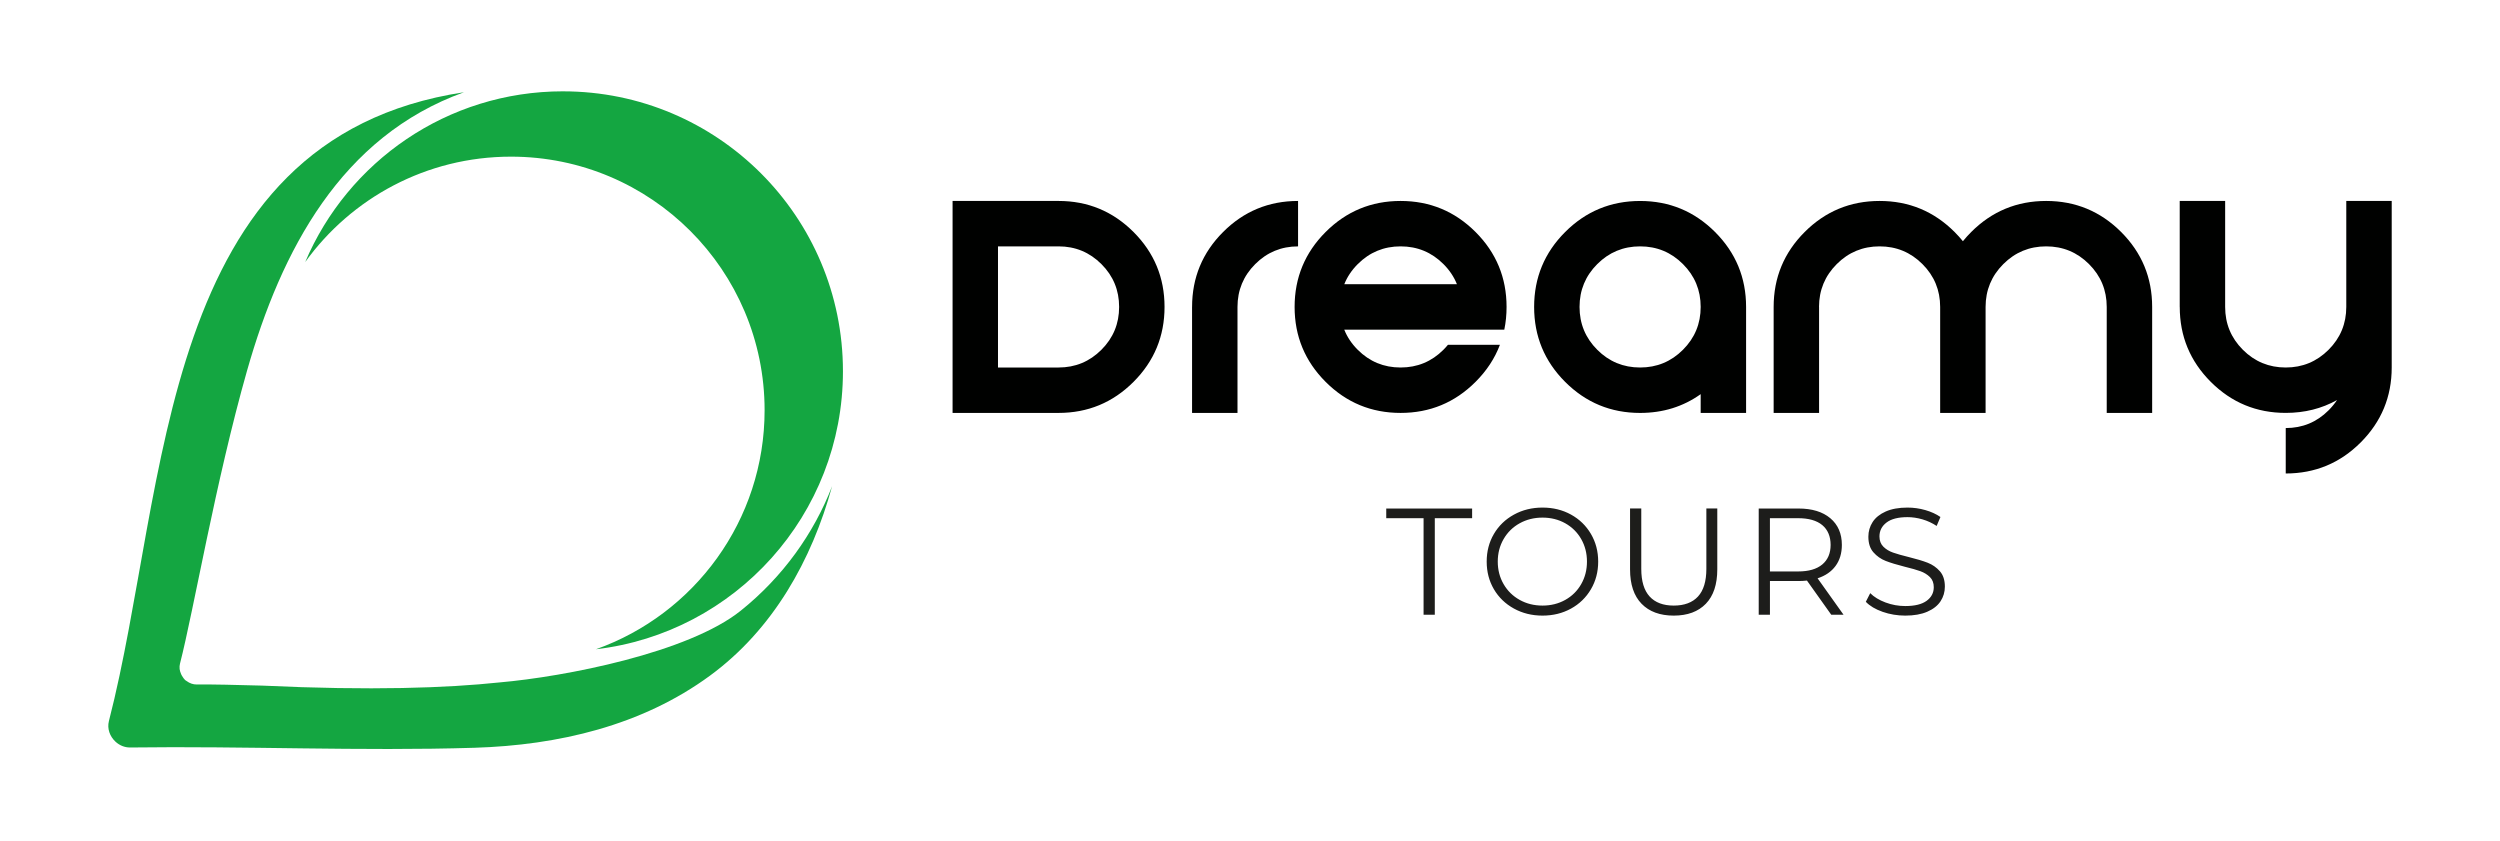
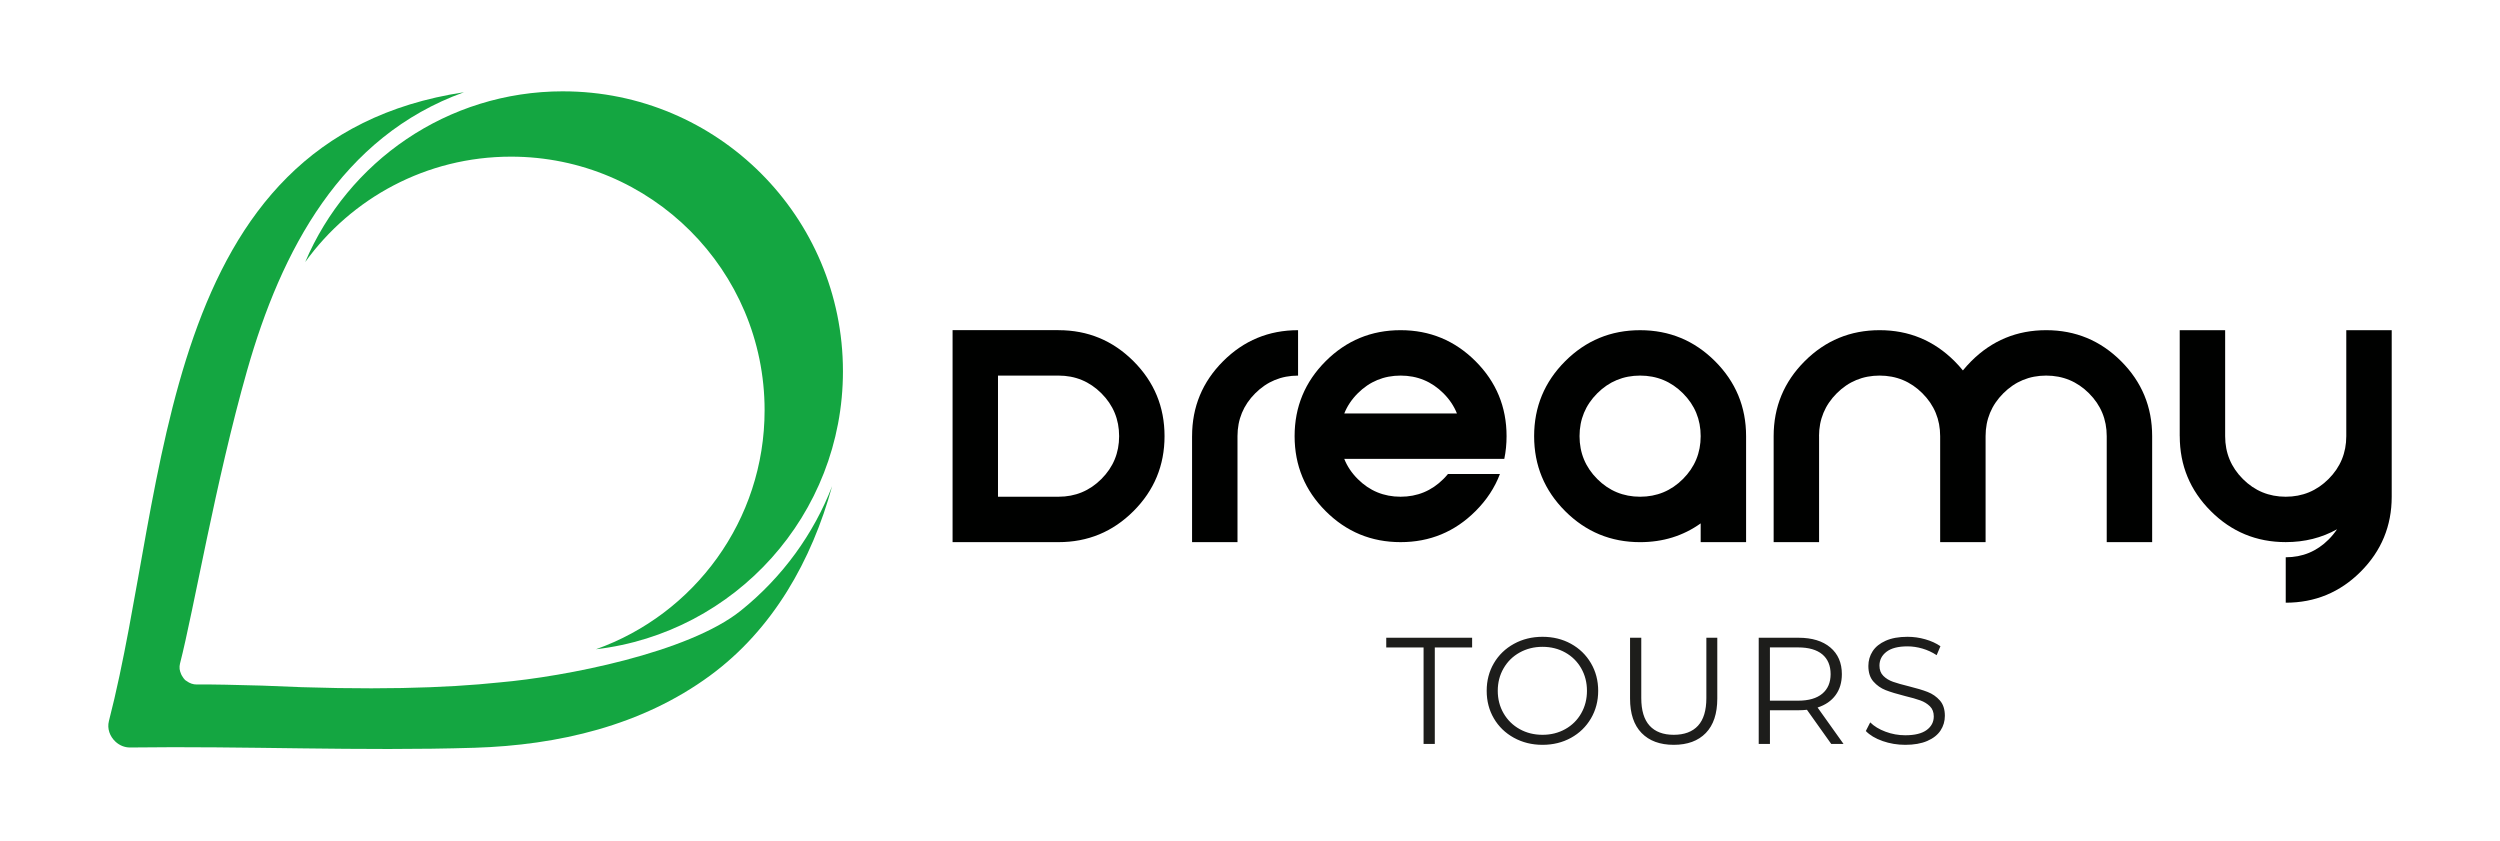
<svg xmlns="http://www.w3.org/2000/svg" id="Capa_1" version="1.1" viewBox="0 0 1354.27 455.23">
  <defs>
    <style>.st0{fill:#1d1d1b}.st3{fill:#000100}</style>
  </defs>
  <path d="M304.99 49.48c83.75 0 151.64 67.89 151.64 151.64 0 77.71-58.46 141.76-133.8 150.59 53.23-18.92 91.36-69.74 91.36-129.47 0-75.87-61.51-137.38-137.38-137.38-45.9 0-86.54 22.51-111.48 57.09 23.05-54.35 76.91-92.48 139.66-92.48" style="fill:#14a641;fill-rule:evenodd" />
  <path d="M97.52 359.42c7.36-28.58 19.27-98.75 36.3-158.61 18.56-65.24 50.97-126.88 117.51-150.84C84.74 75.22 91.61 264.04 59 390.59c-1.08 4.18.56 8.41 3.57 11.19 2.11 1.95 4.9 3.18 7.93 3.14 62.16-.85 124.5 2.07 186.6.15 45.22-1.4 90.56-11.93 127.53-39.08 34.06-25 55.1-62.42 66.14-102.64-9.96 25.75-26.71 49.17-49.48 67.45-28.42 22.8-95.27 35.79-130.76 38.88-28.26 2.99-69.35 4.51-128.51 1.72-14.52-.39-26.73-.72-35.38-.6-2.04.03-3.94-.68-5.5-1.84-.29-.19-.58-.38-.86-.57-.23-.25-.53-.58-.84-.99-.77-1.02-1.19-1.91-1.32-2.2-.46-1.03-.7-2-.82-2.79v-.08c-.09-.94-.04-1.92.21-2.89" style="fill:#14a641" />
-   <path d="M573.43 108.86c15.86 0 29.39 5.61 40.6 16.81 11.21 11.21 16.81 24.74 16.81 40.6s-5.61 29.39-16.81 40.6c-11.21 11.21-24.74 16.81-40.6 16.81h-57.41V108.85h57.41Zm-32.81 90.22h32.81c9.08 0 16.81-3.2 23.21-9.6s9.6-14.13 9.6-23.21-3.2-16.81-9.6-23.21-14.14-9.6-23.21-9.6h-32.81zM645.76 166.27c0-15.86 5.6-29.39 16.81-40.6s24.74-16.81 40.6-16.81v24.61c-9.08 0-16.81 3.2-23.21 9.6s-9.6 14.14-9.6 23.21v57.41h-24.61v-57.41ZM784.39 186.78h28.13c-2.79 7.38-7.19 14.08-13.21 20.09-11.21 11.21-24.74 16.81-40.6 16.81s-29.39-5.6-40.6-16.81-16.81-24.74-16.81-40.6 5.6-29.39 16.81-40.6 24.74-16.81 40.6-16.81 29.39 5.61 40.6 16.81c11.21 11.21 16.81 24.74 16.81 40.6q0 6.405-1.23 12.3h-86.7c1.58 3.99 4.02 7.63 7.3 10.91 6.4 6.4 14.13 9.6 23.21 9.6s16.81-3.2 23.21-9.6c.87-.87 1.69-1.78 2.46-2.71Zm4.84-32.81c-1.59-3.99-4.02-7.63-7.3-10.91-6.4-6.4-14.14-9.6-23.21-9.6s-16.81 3.2-23.21 9.6c-3.28 3.28-5.71 6.92-7.3 10.91zM945.88 223.69h-24.61v-10.17c-9.51 6.78-20.45 10.17-32.81 10.17-15.86 0-29.39-5.6-40.6-16.81s-16.81-24.74-16.81-40.6 5.6-29.39 16.81-40.6 24.74-16.81 40.6-16.81 29.39 5.61 40.6 16.81c11.21 11.21 16.81 24.74 16.81 40.6v57.41Zm-34.21-34.21c6.4-6.4 9.6-14.13 9.6-23.21s-3.2-16.81-9.6-23.21-14.14-9.6-23.21-9.6-16.81 3.2-23.21 9.6-9.6 14.14-9.6 23.21 3.2 16.81 9.6 23.21 14.13 9.6 23.21 9.6 16.81-3.2 23.21-9.6M985.41 166.27v57.41H960.8v-57.41c0-15.86 5.6-29.39 16.81-40.6s24.74-16.81 40.6-16.81 29.39 5.61 40.6 16.81a65 65 0 0 1 4.51 5 65 65 0 0 1 4.51-5c11.21-11.21 24.74-16.81 40.6-16.81s29.39 5.61 40.6 16.81c11.21 11.21 16.81 24.74 16.81 40.6v57.41h-24.61v-57.41c0-9.08-3.2-16.81-9.6-23.21s-14.14-9.6-23.21-9.6-16.81 3.2-23.21 9.6-9.6 14.14-9.6 23.21v57.41H1051v-57.41c0-9.08-3.2-16.81-9.6-23.21s-14.14-9.6-23.21-9.6-16.81 3.2-23.21 9.6-9.6 14.14-9.6 23.21ZM1180.77 166.27v-57.41h24.61v57.41c0 9.08 3.2 16.81 9.6 23.21s14.13 9.6 23.21 9.6 16.81-3.2 23.21-9.6 9.6-14.13 9.6-23.21v-57.41h24.61v90.22c0 15.86-5.61 29.39-16.81 40.6-11.21 11.21-24.74 16.81-40.6 16.81v-24.61c9.08 0 16.81-3.2 23.21-9.6q2.625-2.625 4.59-5.58c-8.31 4.65-17.58 6.97-27.8 6.97-15.86 0-29.39-5.6-40.6-16.81s-16.81-24.74-16.81-40.6Z" class="st3" />
-   <path d="M771.16 280.72h-20.22v-5.26h46.52v5.26h-20.22v52.27h-6.08zM820.1 329.66c-4.63-2.55-8.25-6.04-10.85-10.48s-3.9-9.42-3.9-14.96 1.3-10.52 3.9-14.96 6.22-7.93 10.85-10.48 9.79-3.82 15.49-3.82 10.83 1.26 15.41 3.78c4.57 2.52 8.18 6.01 10.81 10.48s3.94 9.47 3.94 15-1.31 10.53-3.94 15-6.23 7.96-10.81 10.48-9.71 3.78-15.41 3.78-10.86-1.27-15.49-3.82m27.82-4.69c3.67-2.05 6.55-4.9 8.63-8.55 2.08-3.64 3.12-7.71 3.12-12.2s-1.04-8.56-3.12-12.2-4.96-6.49-8.63-8.55c-3.67-2.05-7.78-3.08-12.33-3.08s-8.67 1.03-12.37 3.08-6.6 4.9-8.71 8.55c-2.11 3.64-3.16 7.71-3.16 12.2s1.05 8.56 3.16 12.2 5.01 6.49 8.71 8.55 7.82 3.08 12.37 3.08 8.66-1.03 12.33-3.08M889.26 327.07c-4.16-4.27-6.25-10.49-6.25-18.66v-32.96h6.08v32.71c0 6.69 1.51 11.67 4.52 14.96s7.37 4.93 13.07 4.93 10.14-1.64 13.15-4.93 4.52-8.27 4.52-14.96v-32.71h5.92v32.96c0 8.17-2.07 14.38-6.21 18.66-4.14 4.27-9.93 6.41-17.38 6.41s-13.26-2.14-17.42-6.41M991.99 332.99l-13.15-18.49c-1.48.16-3.01.25-4.6.25h-15.45V333h-6.08v-57.53h21.53c7.34 0 13.09 1.75 17.26 5.26 4.16 3.51 6.25 8.33 6.25 14.46 0 4.49-1.14 8.29-3.41 11.38-2.27 3.1-5.52 5.33-9.74 6.7l14.05 19.72zm-4.85-27.21c3.01-2.52 4.52-6.05 4.52-10.6s-1.51-8.23-4.52-10.73c-3.01-2.49-7.37-3.74-13.07-3.74h-15.29v28.85h15.29c5.7 0 10.05-1.26 13.07-3.78M1019.81 331.42c-3.92-1.37-6.94-3.18-9.08-5.42l2.38-4.68c2.08 2.08 4.85 3.77 8.3 5.05a30.3 30.3 0 0 0 10.68 1.93c5.15 0 9.01-.95 11.59-2.84 2.57-1.89 3.86-4.34 3.86-7.36 0-2.3-.7-4.14-2.1-5.51s-3.11-2.42-5.14-3.16-4.85-1.55-8.46-2.42c-4.33-1.1-7.78-2.15-10.36-3.16s-4.78-2.56-6.62-4.64-2.75-4.9-2.75-8.47c0-2.9.77-5.55 2.3-7.93s3.89-4.29 7.07-5.71 7.12-2.14 11.83-2.14c3.29 0 6.51.45 9.66 1.36 3.15.9 5.88 2.15 8.18 3.74l-2.05 4.85a28.4 28.4 0 0 0-7.73-3.58c-2.74-.79-5.42-1.19-8.05-1.19-5.04 0-8.83.97-11.38 2.92s-3.82 4.45-3.82 7.52q0 3.45 2.1 5.55c1.4 1.4 3.15 2.47 5.26 3.21s4.94 1.55 8.51 2.42c4.22 1.04 7.63 2.07 10.23 3.08s4.81 2.55 6.62 4.6 2.71 4.84 2.71 8.34c0 2.9-.78 5.55-2.34 7.93s-3.96 4.27-7.19 5.67-7.21 2.1-11.92 2.1c-4.27 0-8.37-.68-12.29-2.05Z" class="st0" />
+   <path d="M573.43 178.86c15.86 0 29.39 5.61 40.6 16.81 11.21 11.21 16.81 24.74 16.81 40.6s-5.61 29.39-16.81 40.6c-11.21 11.21-24.74 16.81-40.6 16.81h-57.41V178.85h57.41Zm-32.81 90.22h32.81c9.08 0 16.81-3.2 23.21-9.6s9.6-14.13 9.6-23.21-3.2-16.81-9.6-23.21-14.14-9.6-23.21-9.6h-32.81zM645.76 236.27c0-15.86 5.6-29.39 16.81-40.6s24.74-16.81 40.6-16.81v24.61c-9.08 0-16.81 3.2-23.21 9.6s-9.6 14.14-9.6 23.21v57.41h-24.61v-57.41ZM784.39 256.78h28.13c-2.79 7.38-7.19 14.08-13.21 20.09-11.21 11.21-24.74 16.81-40.6 16.81s-29.39-5.6-40.6-16.81-16.81-24.74-16.81-40.6 5.6-29.39 16.81-40.6 24.74-16.81 40.6-16.81 29.39 5.61 40.6 16.81c11.21 11.21 16.81 24.74 16.81 40.6q0 6.405-1.23 12.3h-86.7c1.58 3.99 4.02 7.63 7.3 10.91 6.4 6.4 14.13 9.6 23.21 9.6s16.81-3.2 23.21-9.6c.87-.87 1.69-1.78 2.46-2.71Zm4.84-32.81c-1.59-3.99-4.02-7.63-7.3-10.91-6.4-6.4-14.14-9.6-23.21-9.6s-16.81 3.2-23.21 9.6c-3.28 3.28-5.71 6.92-7.3 10.91zM945.88 293.69h-24.61v-10.17c-9.51 6.78-20.45 10.17-32.81 10.17-15.86 0-29.39-5.6-40.6-16.81s-16.81-24.74-16.81-40.6 5.6-29.39 16.81-40.6 24.74-16.81 40.6-16.81 29.39 5.61 40.6 16.81c11.21 11.21 16.81 24.74 16.81 40.6v57.41Zm-34.21-34.21c6.4-6.4 9.6-14.13 9.6-23.21s-3.2-16.81-9.6-23.21-14.14-9.6-23.21-9.6-16.81 3.2-23.21 9.6-9.6 14.14-9.6 23.21 3.2 16.81 9.6 23.21 14.13 9.6 23.21 9.6 16.81-3.2 23.21-9.6M985.41 236.27v57.41H960.8v-57.41c0-15.86 5.6-29.39 16.81-40.6s24.74-16.81 40.6-16.81 29.39 5.61 40.6 16.81a65 65 0 0 1 4.51 5 65 65 0 0 1 4.51-5c11.21-11.21 24.74-16.81 40.6-16.81s29.39 5.61 40.6 16.81c11.21 11.21 16.81 24.74 16.81 40.6v57.41h-24.61v-57.41c0-9.08-3.2-16.81-9.6-23.21s-14.14-9.6-23.21-9.6-16.81 3.2-23.21 9.6-9.6 14.14-9.6 23.21v57.41H1051v-57.41c0-9.08-3.2-16.81-9.6-23.21s-14.14-9.6-23.21-9.6-16.81 3.2-23.21 9.6-9.6 14.14-9.6 23.21ZM1180.77 236.27v-57.41h24.61v57.41c0 9.08 3.2 16.81 9.6 23.21s14.13 9.6 23.21 9.6 16.81-3.2 23.21-9.6 9.6-14.13 9.6-23.21v-57.41h24.61v90.22c0 15.86-5.61 29.39-16.81 40.6-11.21 11.21-24.74 16.81-40.6 16.81v-24.61c9.08 0 16.81-3.2 23.21-9.6q2.625-2.625 4.59-5.58c-8.31 4.65-17.58 6.97-27.8 6.97-15.86 0-29.39-5.6-40.6-16.81s-16.81-24.74-16.81-40.6Z" class="st3" />
+   <path d="M771.16 350.72h-20.22v-5.26h46.52v5.26h-20.22v52.27h-6.08zM820.1 399.66c-4.63-2.55-8.25-6.04-10.85-10.48s-3.9-9.42-3.9-14.96 1.3-10.52 3.9-14.96 6.22-7.93 10.85-10.48 9.79-3.82 15.49-3.82 10.83 1.26 15.41 3.78c4.57 2.52 8.18 6.01 10.81 10.48s3.94 9.47 3.94 15-1.31 10.53-3.94 15-6.23 7.96-10.81 10.48-9.71 3.78-15.41 3.78-10.86-1.27-15.49-3.82m27.82-4.69c3.67-2.05 6.55-4.9 8.63-8.55 2.08-3.64 3.12-7.71 3.12-12.2s-1.04-8.56-3.12-12.2-4.96-6.49-8.63-8.55c-3.67-2.05-7.78-3.08-12.33-3.08s-8.67 1.03-12.37 3.08-6.6 4.9-8.71 8.55c-2.11 3.64-3.16 7.71-3.16 12.2s1.05 8.56 3.16 12.2 5.01 6.49 8.71 8.55 7.82 3.08 12.37 3.08 8.66-1.03 12.33-3.08M889.26 397.07c-4.16-4.27-6.25-10.49-6.25-18.66v-32.96h6.08v32.71c0 6.69 1.51 11.67 4.52 14.96s7.37 4.93 13.07 4.93 10.14-1.64 13.15-4.93 4.52-8.27 4.52-14.96v-32.71h5.92v32.96c0 8.17-2.07 14.38-6.21 18.66-4.14 4.27-9.93 6.41-17.38 6.41s-13.26-2.14-17.42-6.41M991.99 402.99l-13.15-18.49c-1.48.16-3.01.25-4.6.25h-15.45V403h-6.08v-57.53h21.53c7.34 0 13.09 1.75 17.26 5.26 4.16 3.51 6.25 8.33 6.25 14.46 0 4.49-1.14 8.29-3.41 11.38-2.27 3.1-5.52 5.33-9.74 6.7l14.05 19.72zm-4.85-27.21c3.01-2.52 4.52-6.05 4.52-10.6s-1.51-8.23-4.52-10.73c-3.01-2.49-7.37-3.74-13.07-3.74h-15.29v28.85h15.29c5.7 0 10.05-1.26 13.07-3.78M1019.81 401.42c-3.92-1.37-6.94-3.18-9.08-5.42l2.38-4.68c2.08 2.08 4.85 3.77 8.3 5.05a30.3 30.3 0 0 0 10.68 1.93c5.15 0 9.01-.95 11.59-2.84 2.57-1.89 3.86-4.34 3.86-7.36 0-2.3-.7-4.14-2.1-5.51s-3.11-2.42-5.14-3.16-4.85-1.55-8.46-2.42c-4.33-1.1-7.78-2.15-10.36-3.16s-4.78-2.56-6.62-4.64-2.75-4.9-2.75-8.47c0-2.9.77-5.55 2.3-7.93s3.89-4.29 7.07-5.71 7.12-2.14 11.83-2.14c3.29 0 6.51.45 9.66 1.36 3.15.9 5.88 2.15 8.18 3.74l-2.05 4.85a28.4 28.4 0 0 0-7.73-3.58c-2.74-.79-5.42-1.19-8.05-1.19-5.04 0-8.83.97-11.38 2.92s-3.82 4.45-3.82 7.52q0 3.45 2.1 5.55c1.4 1.4 3.15 2.47 5.26 3.21s4.94 1.55 8.51 2.42c4.22 1.04 7.63 2.07 10.23 3.08s4.81 2.55 6.62 4.6 2.71 4.84 2.71 8.34c0 2.9-.78 5.55-2.34 7.93s-3.96 4.27-7.19 5.67-7.21 2.1-11.92 2.1c-4.27 0-8.37-.68-12.29-2.05Z" class="st0" />
</svg>
